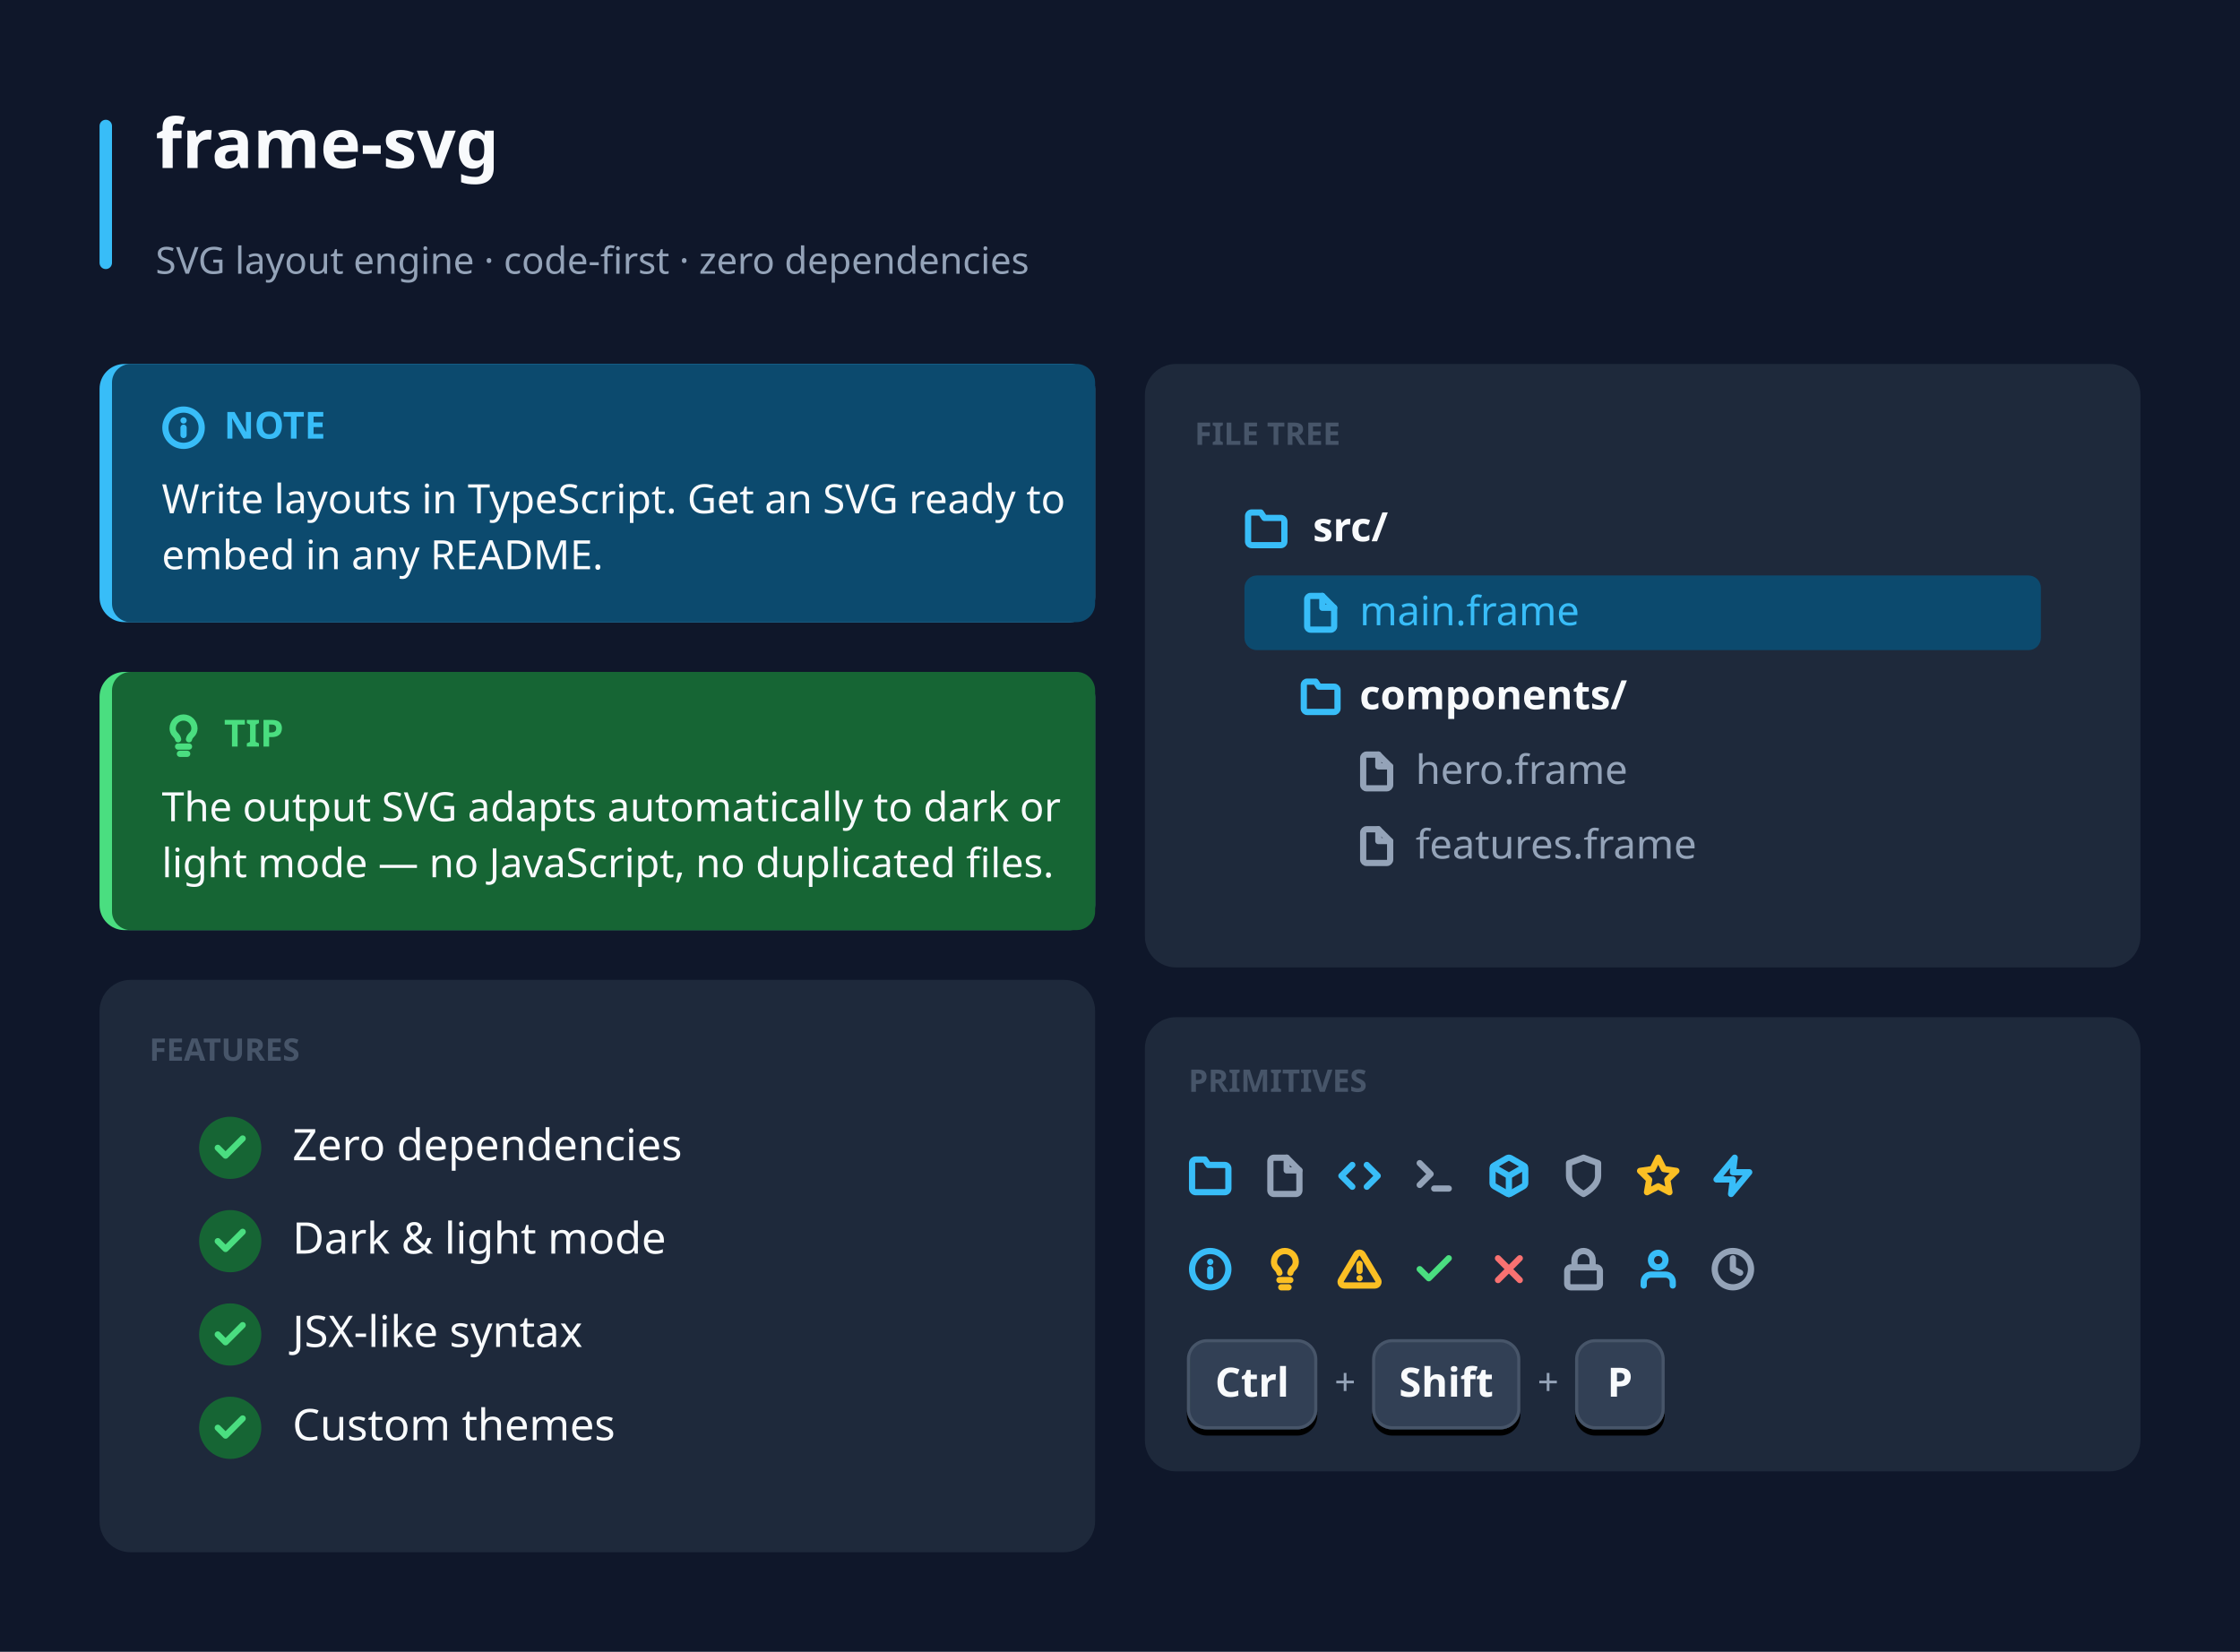
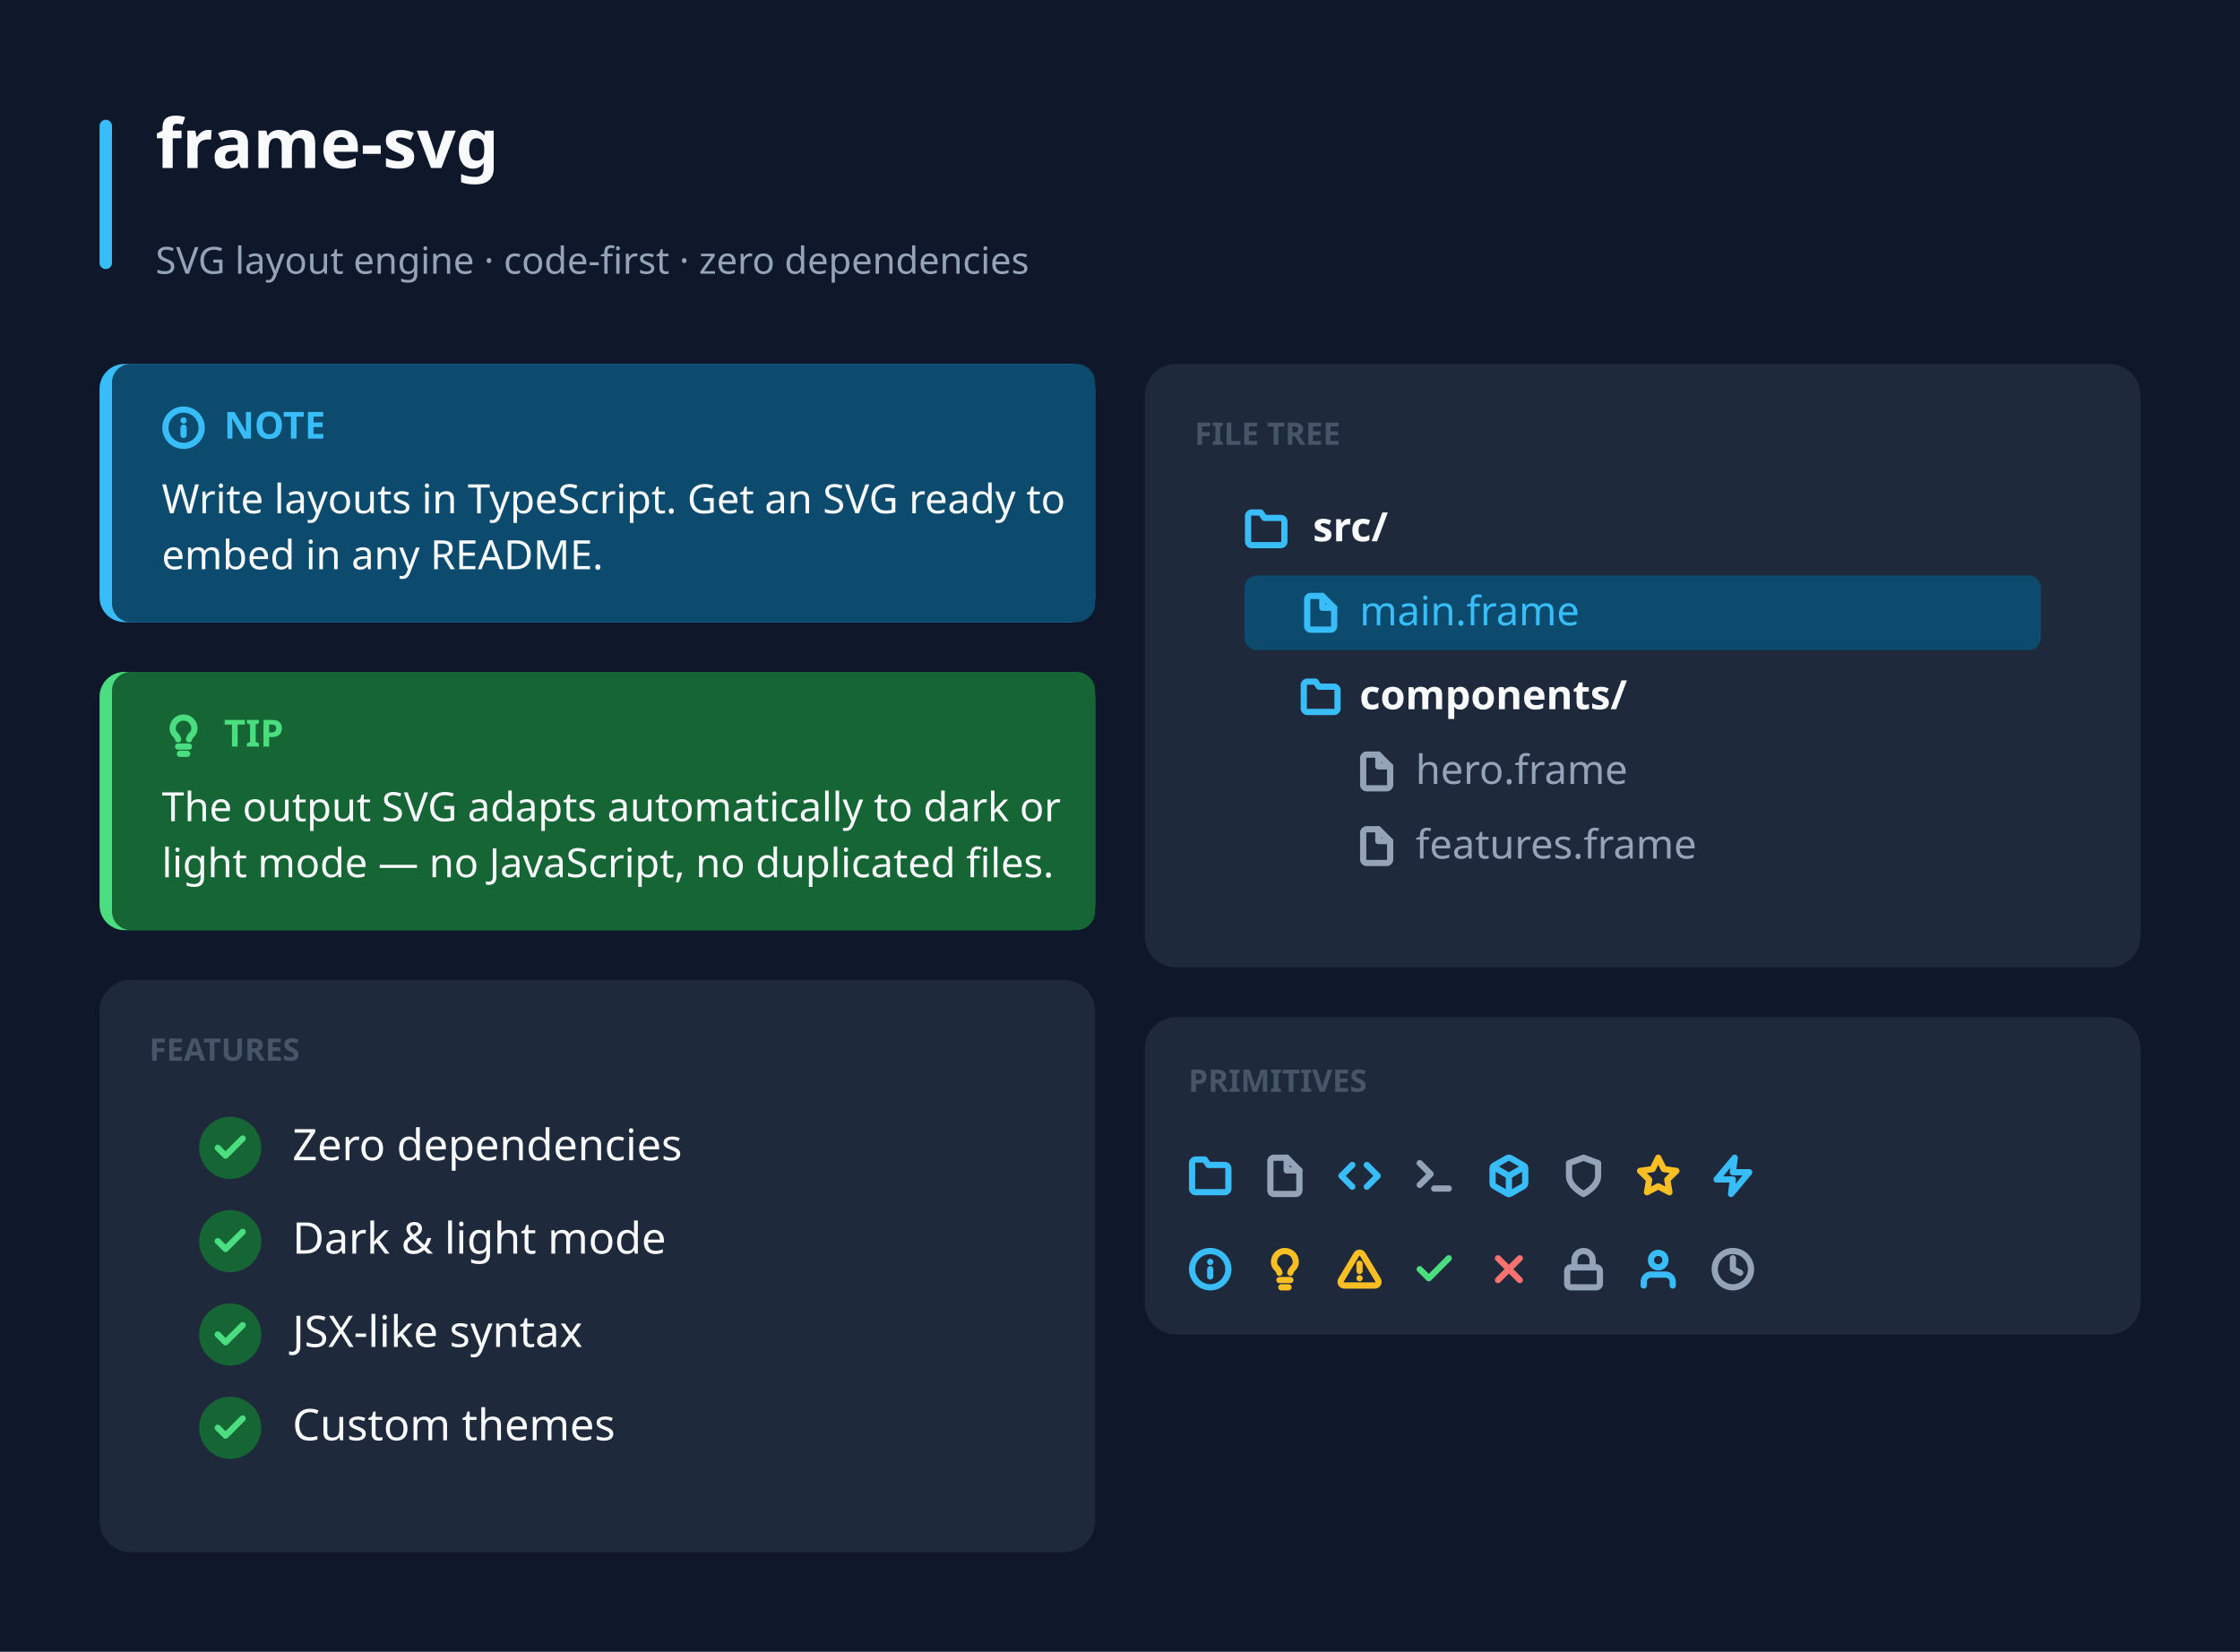
<svg xmlns="http://www.w3.org/2000/svg" viewBox="0 0 720 531" width="100%" style="max-width:720px">
  <style>
    .f-bg { fill: #0f172a; }
    .s-bg { stroke: #0f172a; }
    .f-surface { fill: #1e293b; }
    .s-surface { stroke: #1e293b; }
    .f-raised { fill: #334155; }
    .s-raised { stroke: #334155; }
    .f-subtle { fill: #475569; }
    .s-subtle { stroke: #475569; }
    .f-text { fill: #f8fafc; }
    .s-text { stroke: #f8fafc; }
    .f-muted { fill: #94a3b8; }
    .s-muted { stroke: #94a3b8; }
    .f-faint { fill: #475569; }
    .s-faint { stroke: #475569; }
    .f-accent { fill: #38bdf8; }
    .s-accent { stroke: #38bdf8; }
    .f-success { fill: #4ade80; }
    .s-success { stroke: #4ade80; }
    .f-warning { fill: #fbbf24; }
    .s-warning { stroke: #fbbf24; }
    .f-danger { fill: #f87171; }
    .s-danger { stroke: #f87171; }
    .f-accentBg { fill: #0c4a6e; }
    .s-accentBg { stroke: #0c4a6e; }
    .f-successBg { fill: #166534; }
    .s-successBg { stroke: #166534; }
    .f-warningBg { fill: #78350f; }
    .s-warningBg { stroke: #78350f; }
    .f-dangerBg { fill: #7f1d1d; }
    .s-dangerBg { stroke: #7f1d1d; }
    @media (prefers-color-scheme: light) {
      .f-bg { fill: #ffffff; }
      .s-bg { stroke: #ffffff; }
      .f-surface { fill: #f1f5f9; }
      .s-surface { stroke: #f1f5f9; }
      .f-raised { fill: #e2e8f0; }
      .s-raised { stroke: #e2e8f0; }
      .f-subtle { fill: #cbd5e1; }
      .s-subtle { stroke: #cbd5e1; }
      .f-text { fill: #0f172a; }
      .s-text { stroke: #0f172a; }
      .f-muted { fill: #64748b; }
      .s-muted { stroke: #64748b; }
      .f-faint { fill: #94a3b8; }
      .s-faint { stroke: #94a3b8; }
      .f-accent { fill: #0284c7; }
      .s-accent { stroke: #0284c7; }
      .f-success { fill: #16a34a; }
      .s-success { stroke: #16a34a; }
      .f-warning { fill: #d97706; }
      .s-warning { stroke: #d97706; }
      .f-danger { fill: #dc2626; }
      .s-danger { stroke: #dc2626; }
      .f-accentBg { fill: #e0f2fe; }
      .s-accentBg { stroke: #e0f2fe; }
      .f-successBg { fill: #dcfce7; }
      .s-successBg { stroke: #dcfce7; }
      .f-warningBg { fill: #fef3c7; }
      .s-warningBg { stroke: #fef3c7; }
      .f-dangerBg { fill: #fee2e2; }
      .s-dangerBg { stroke: #fee2e2; }
    }
  </style>
-   <defs>
-     <filter id="fd1_1" x="-20%" y="-20%" width="140%" height="140%">
-       <feDropShadow dx="0" dy="2" stdDeviation="0" flood-color="$subtle" />
-     </filter>
-     <filter id="fd1_2" x="-20%" y="-20%" width="140%" height="140%">
-       <feDropShadow dx="0" dy="2" stdDeviation="0" flood-color="$subtle" />
-     </filter>
-     <filter id="fd1_3" x="-20%" y="-20%" width="140%" height="140%">
-       <feDropShadow dx="0" dy="2" stdDeviation="0" flood-color="$subtle" />
-     </filter>
-   </defs>
  <g transform="translate(0, 0)">
    <rect width="720" height="531" class="f-bg" />
    <g transform="translate(32, 32)">
      <g transform="translate(0, 0)">
        <g transform="translate(0, 6.5)">
          <rect width="4" height="48" rx="2" class="f-accent" />
        </g>
        <g transform="translate(18, 0)">
          <g transform="translate(0, 0)">
            <text font-size="22" font-weight="700" font-family="system-ui, sans-serif" text-anchor="start" class="f-text">
              <tspan x="0" dy="22">frame-svg</tspan>
            </text>
          </g>
          <g transform="translate(0, 44)">
            <text font-size="12" font-weight="normal" font-family="system-ui, sans-serif" text-anchor="start" class="f-muted">
              <tspan x="0" dy="12">SVG layout engine · code-first · zero dependencies</tspan>
            </text>
          </g>
        </g>
      </g>
      <g transform="translate(0, 85)">
        <g transform="translate(0, 0)">
          <g transform="translate(0, 0)">
            <rect width="320" height="83" rx="8" class="f-accent" />
            <g transform="translate(4, 0)">
              <rect width="316" height="83" rx="6" class="f-accentBg" />
              <g transform="translate(16, 12)">
                <g transform="translate(0, 0)">
                  <g transform="translate(0, 1.5) scale(0.5833333)" class="s-accent" stroke-width="3.429" stroke-linecap="round" stroke-linejoin="round">
                    <path d="M12 22a10 10 0 1 1 0-20 10 10 0 0 1 0 20" fill="none" />
                    <path d="M12 16v-4" fill="none" />
                    <path d="M12 8h.01" fill="none" />
                  </g>
                  <g transform="translate(20, 0)">
                    <text font-size="12" font-weight="700" font-family="system-ui, sans-serif" text-anchor="start" class="f-accent">
                      <tspan x="0" dy="12">NOTE</tspan>
                    </text>
                  </g>
                </g>
                <g transform="translate(0, 23)">
                  <text font-size="13" font-weight="normal" font-family="system-ui, sans-serif" text-anchor="start" class="f-text">
                    <tspan x="0" dy="13">Write layouts in TypeScript. Get an SVG ready to</tspan>
                    <tspan x="0" dy="18">embed in any README.</tspan>
                  </text>
                </g>
              </g>
            </g>
          </g>
          <g transform="translate(0, 99)">
            <rect width="320" height="83" rx="8" class="f-success" />
            <g transform="translate(4, 0)">
              <rect width="316" height="83" rx="6" class="f-successBg" />
              <g transform="translate(16, 12)">
                <g transform="translate(0, 0)">
                  <g transform="translate(0, 1.5) scale(0.5833333)" class="s-success" stroke-width="3.429" stroke-linecap="round" stroke-linejoin="round">
                    <path d="M15 14c.2-1 .7-1.7 1.5-2.5 1-.9 1.5-2.2 1.5-3.5A6 6 0 0 0 6 8c0 1 .2 2.2 1.5 3.5.7.7 1.3 1.5 1.5 2.5" fill="none" />
                    <path d="M9 18h6" fill="none" />
                    <path d="M10 22h4" fill="none" />
                  </g>
                  <g transform="translate(20, 0)">
                    <text font-size="12" font-weight="700" font-family="system-ui, sans-serif" text-anchor="start" class="f-success">
                      <tspan x="0" dy="12">TIP</tspan>
                    </text>
                  </g>
                </g>
                <g transform="translate(0, 23)">
                  <text font-size="13" font-weight="normal" font-family="system-ui, sans-serif" text-anchor="start" class="f-text">
                    <tspan x="0" dy="13">The output SVG adapts automatically to dark or</tspan>
                    <tspan x="0" dy="18">light mode — no JavaScript, no duplicated files.</tspan>
                  </text>
                </g>
              </g>
            </g>
          </g>
          <g transform="translate(0, 198)">
            <rect width="320" height="184" rx="10" class="f-surface" />
            <g transform="translate(16, 16)">
              <text font-size="10" font-weight="700" font-family="system-ui, sans-serif" text-anchor="start" class="f-faint">
                <tspan x="0" dy="10">FEATURES</tspan>
              </text>
            </g>
            <g transform="translate(16, 30)">
              <rect width="288" height="138" rx="10" class="f-surface" />
              <g transform="translate(16, 14)">
                <g transform="translate(0, 0)">
                  <g transform="translate(0, 0)">
                    <rect width="20" height="20" rx="10" class="f-successBg" />
                    <g transform="translate(4, 4) scale(0.5)" class="s-success" stroke-width="4" stroke-linecap="round" stroke-linejoin="round">
                      <path d="M20 6 9 17l-5-5" fill="none" />
                    </g>
                  </g>
                  <g transform="translate(30, 0)">
                    <text font-size="14" font-weight="500" font-family="system-ui, sans-serif" text-anchor="start" class="f-text">
                      <tspan x="0" dy="14">Zero dependencies</tspan>
                    </text>
                  </g>
                </g>
                <g transform="translate(0, 30)">
                  <g transform="translate(0, 0)">
                    <rect width="20" height="20" rx="10" class="f-successBg" />
                    <g transform="translate(4, 4) scale(0.5)" class="s-success" stroke-width="4" stroke-linecap="round" stroke-linejoin="round">
                      <path d="M20 6 9 17l-5-5" fill="none" />
                    </g>
                  </g>
                  <g transform="translate(30, 0)">
                    <text font-size="14" font-weight="500" font-family="system-ui, sans-serif" text-anchor="start" class="f-text">
                      <tspan x="0" dy="14">Dark &amp; light mode</tspan>
                    </text>
                  </g>
                </g>
                <g transform="translate(0, 60)">
                  <g transform="translate(0, 0)">
                    <rect width="20" height="20" rx="10" class="f-successBg" />
                    <g transform="translate(4, 4) scale(0.5)" class="s-success" stroke-width="4" stroke-linecap="round" stroke-linejoin="round">
                      <path d="M20 6 9 17l-5-5" fill="none" />
                    </g>
                  </g>
                  <g transform="translate(30, 0)">
                    <text font-size="14" font-weight="500" font-family="system-ui, sans-serif" text-anchor="start" class="f-text">
                      <tspan x="0" dy="14">JSX-like syntax</tspan>
                    </text>
                  </g>
                </g>
                <g transform="translate(0, 90)">
                  <g transform="translate(0, 0)">
                    <rect width="20" height="20" rx="10" class="f-successBg" />
                    <g transform="translate(4, 4) scale(0.5)" class="s-success" stroke-width="4" stroke-linecap="round" stroke-linejoin="round">
                      <path d="M20 6 9 17l-5-5" fill="none" />
                    </g>
                  </g>
                  <g transform="translate(30, 0)">
                    <text font-size="14" font-weight="500" font-family="system-ui, sans-serif" text-anchor="start" class="f-text">
                      <tspan x="0" dy="14">Custom themes</tspan>
                    </text>
                  </g>
                </g>
              </g>
            </g>
          </g>
        </g>
        <g transform="translate(336, 0)">
          <g transform="translate(0, 0)">
            <rect width="320" height="194" rx="10" class="f-surface" />
            <g transform="translate(16, 16)">
              <text font-size="10" font-weight="700" font-family="system-ui, sans-serif" text-anchor="start" class="f-faint">
                <tspan x="0" dy="10">FILE TREE</tspan>
              </text>
            </g>
            <g transform="translate(16, 30)">
              <rect width="288" height="148" rx="10" class="f-surface" />
              <g transform="translate(16, 14)">
                <g transform="translate(0, 0)">
                  <g transform="translate(0, 2) scale(0.5833333)" class="s-accent" stroke-width="3.429" stroke-linecap="round" stroke-linejoin="round">
                    <path d="M22 19a2 2 0 0 1-2 2H4a2 2 0 0 1-2-2V5a2 2 0 0 1 2-2h5l2 3h9a2 2 0 0 1 2 2z" fill="none" />
                  </g>
                  <g transform="translate(22, 0)">
                    <text font-size="13" font-weight="700" font-family="system-ui, sans-serif" text-anchor="start" class="f-text">
                      <tspan x="0" dy="13">src/</tspan>
                    </text>
                  </g>
                </g>
                <g transform="translate(0, 24)">
                  <rect width="256" height="24" rx="4" class="f-accentBg" />
                  <g transform="translate(0, 3)">
                    <g transform="translate(0, 9)" />
                    <g transform="translate(18, 2.5) scale(0.5416667)" class="s-accent" stroke-width="3.692" stroke-linecap="round" stroke-linejoin="round">
                      <path d="M13 2H6a2 2 0 0 0-2 2v16a2 2 0 0 0 2 2h12a2 2 0 0 0 2-2V9z" fill="none" />
                      <path d="M13 2v7h7" fill="none" />
                    </g>
                    <g transform="translate(37, 0)">
                      <text font-size="13" font-weight="400" font-family="system-ui, sans-serif" text-anchor="start" class="f-accent">
                        <tspan x="0" dy="13">main.frame</tspan>
                      </text>
                    </g>
                  </g>
                </g>
                <g transform="translate(0, 54)">
                  <g transform="translate(0, 9)" />
                  <g transform="translate(18, 2.5) scale(0.5416667)" class="s-accent" stroke-width="3.692" stroke-linecap="round" stroke-linejoin="round">
                    <path d="M22 19a2 2 0 0 1-2 2H4a2 2 0 0 1-2-2V5a2 2 0 0 1 2-2h5l2 3h9a2 2 0 0 1 2 2z" fill="none" />
                  </g>
                  <g transform="translate(37, 0)">
                    <text font-size="13" font-weight="600" font-family="system-ui, sans-serif" text-anchor="start" class="f-text">
                      <tspan x="0" dy="13">components/</tspan>
                    </text>
                  </g>
                </g>
                <g transform="translate(0, 78)">
                  <g transform="translate(0, 9)" />
                  <g transform="translate(36, 2.5) scale(0.5416667)" class="s-muted" stroke-width="3.692" stroke-linecap="round" stroke-linejoin="round">
                    <path d="M13 2H6a2 2 0 0 0-2 2v16a2 2 0 0 0 2 2h12a2 2 0 0 0 2-2V9z" fill="none" />
                    <path d="M13 2v7h7" fill="none" />
                  </g>
                  <g transform="translate(55, 0)">
                    <text font-size="13" font-weight="400" font-family="system-ui, sans-serif" text-anchor="start" class="f-muted">
                      <tspan x="0" dy="13">hero.frame</tspan>
                    </text>
                  </g>
                </g>
                <g transform="translate(0, 102)">
                  <g transform="translate(0, 9)" />
                  <g transform="translate(36, 2.5) scale(0.5416667)" class="s-muted" stroke-width="3.692" stroke-linecap="round" stroke-linejoin="round">
                    <path d="M13 2H6a2 2 0 0 0-2 2v16a2 2 0 0 0 2 2h12a2 2 0 0 0 2-2V9z" fill="none" />
                    <path d="M13 2v7h7" fill="none" />
                  </g>
                  <g transform="translate(55, 0)">
                    <text font-size="13" font-weight="400" font-family="system-ui, sans-serif" text-anchor="start" class="f-muted">
                      <tspan x="0" dy="13">features.frame</tspan>
                    </text>
                  </g>
                </g>
              </g>
            </g>
          </g>
          <g transform="translate(0, 210)">
-             <rect width="320" height="146" rx="10" class="f-surface" />
+             <rect width="320" height="102" rx="10" class="f-surface" />
            <g transform="translate(14, 14)">
              <g transform="translate(0, 0)">
                <text font-size="10" font-weight="700" font-family="system-ui, sans-serif" text-anchor="start" class="f-faint">
                  <tspan x="0" dy="10">PRIMITIVES</tspan>
                </text>
              </g>
              <g transform="translate(0, 30)">
                <g transform="translate(0, 0) scale(0.5833333)" class="s-accent" stroke-width="3.429" stroke-linecap="round" stroke-linejoin="round">
                  <path d="M22 19a2 2 0 0 1-2 2H4a2 2 0 0 1-2-2V5a2 2 0 0 1 2-2h5l2 3h9a2 2 0 0 1 2 2z" fill="none" />
                </g>
                <g transform="translate(24, 0) scale(0.5833333)" class="s-muted" stroke-width="3.429" stroke-linecap="round" stroke-linejoin="round">
                  <path d="M13 2H6a2 2 0 0 0-2 2v16a2 2 0 0 0 2 2h12a2 2 0 0 0 2-2V9z" fill="none" />
                  <path d="M13 2v7h7" fill="none" />
                </g>
                <g transform="translate(48, 0) scale(0.5833333)" class="s-accent" stroke-width="3.429" stroke-linecap="round" stroke-linejoin="round">
                  <path d="M16 18l6-6-6-6" fill="none" />
                  <path d="M8 6l-6 6 6 6" fill="none" />
                </g>
                <g transform="translate(72, 0) scale(0.5833333)" class="s-muted" stroke-width="3.429" stroke-linecap="round" stroke-linejoin="round">
                  <path d="M4 17l6-6-6-6" fill="none" />
                  <path d="M12 19h8" fill="none" />
                </g>
                <g transform="translate(96, 0) scale(0.5833333)" class="s-accent" stroke-width="3.429" stroke-linecap="round" stroke-linejoin="round">
                  <path d="M21 16V8a2 2 0 0 0-1-1.73l-7-4a2 2 0 0 0-2 0l-7 4A2 2 0 0 0 3 8v8a2 2 0 0 0 1 1.73l7 4a2 2 0 0 0 2 0l7-4A2 2 0 0 0 21 16z" fill="none" />
                  <path d="M3.27 6.96 12 12.01 20.73 6.96" fill="none" />
                  <path d="M12 22.08V12" fill="none" />
                </g>
                <g transform="translate(120, 0) scale(0.5833333)" class="s-muted" stroke-width="3.429" stroke-linecap="round" stroke-linejoin="round">
                  <path d="M12 22s8-4 8-10V5l-8-3-8 3v7c0 6 8 10 8 10z" fill="none" />
                </g>
                <g transform="translate(144, 0) scale(0.5833333)" class="s-warning" stroke-width="3.429" stroke-linecap="round" stroke-linejoin="round">
                  <path d="M12 2l3.09 6.26L22 9.27l-5 4.87 1.18 6.88L12 17.77l-6.18 3.25L7 14.14 2 9.27l6.91-1.01L12 2z" fill="none" />
                </g>
                <g transform="translate(168, 0) scale(0.5833333)" class="s-accent" stroke-width="3.429" stroke-linecap="round" stroke-linejoin="round">
                  <path d="M13 2 3 14h9l-1 8 10-12h-9l1-8z" fill="none" />
                </g>
              </g>
              <g transform="translate(0, 60)">
                <g transform="translate(0, 0) scale(0.5833333)" class="s-accent" stroke-width="3.429" stroke-linecap="round" stroke-linejoin="round">
                  <path d="M12 22a10 10 0 1 1 0-20 10 10 0 0 1 0 20" fill="none" />
                  <path d="M12 16v-4" fill="none" />
                  <path d="M12 8h.01" fill="none" />
                </g>
                <g transform="translate(24, 0) scale(0.5833333)" class="s-warning" stroke-width="3.429" stroke-linecap="round" stroke-linejoin="round">
                  <path d="M15 14c.2-1 .7-1.7 1.5-2.5 1-.9 1.5-2.2 1.5-3.5A6 6 0 0 0 6 8c0 1 .2 2.2 1.5 3.5.7.7 1.3 1.5 1.5 2.5" fill="none" />
                  <path d="M9 18h6" fill="none" />
                  <path d="M10 22h4" fill="none" />
                </g>
                <g transform="translate(48, 0) scale(0.5833333)" class="s-warning" stroke-width="3.429" stroke-linecap="round" stroke-linejoin="round">
                  <path d="M10.29 3.86 1.82 18a2 2 0 0 0 1.71 3h16.94a2 2 0 0 0 1.71-3L13.71 3.86a2 2 0 0 0-3.42 0z" fill="none" />
                  <path d="M12 9v4" fill="none" />
                  <path d="M12 17h.01" fill="none" />
                </g>
                <g transform="translate(72, 0) scale(0.5833333)" class="s-success" stroke-width="3.429" stroke-linecap="round" stroke-linejoin="round">
                  <path d="M20 6 9 17l-5-5" fill="none" />
                </g>
                <g transform="translate(96, 0) scale(0.5833333)" class="s-danger" stroke-width="3.429" stroke-linecap="round" stroke-linejoin="round">
                  <path d="M18 6 6 18" fill="none" />
                  <path d="M6 6l12 12" fill="none" />
                </g>
                <g transform="translate(120, 0) scale(0.5833333)" class="s-muted" stroke-width="3.429" stroke-linecap="round" stroke-linejoin="round">
                  <path d="M19 11H5a2 2 0 0 0-2 2v7a2 2 0 0 0 2 2h14a2 2 0 0 0 2-2v-7a2 2 0 0 0-2-2z" fill="none" />
                  <path d="M7 11V7a5 5 0 0 1 10 0v4" fill="none" />
                </g>
                <g transform="translate(144, 0) scale(0.5833333)" class="s-accent" stroke-width="3.429" stroke-linecap="round" stroke-linejoin="round">
                  <path d="M20 21v-2a4 4 0 0 0-4-4H8a4 4 0 0 0-4 4v2" fill="none" />
                  <path d="M12 11a4 4 0 1 0 0-8 4 4 0 0 0 0 8z" fill="none" />
                </g>
                <g transform="translate(168, 0) scale(0.5833333)" class="s-muted" stroke-width="3.429" stroke-linecap="round" stroke-linejoin="round">
                  <path d="M12 22a10 10 0 1 1 0-20 10 10 0 0 1 0 20" fill="none" />
                  <path d="M12 6v6l4 2" fill="none" />
                </g>
              </g>
-               <g transform="translate(0, 90)">
-                 <g transform="translate(0, 0)">
-                   <rect width="40.93" height="28" rx="6" filter="url(#fd1_1)" class="f-raised s-subtle" stroke-width="1" />
-                   <g transform="translate(10, 5)">
-                     <text font-size="13" font-weight="600" font-family="system-ui, sans-serif" text-anchor="middle" class="f-text">
-                       <tspan x="10.465" dy="13">Ctrl</tspan>
-                     </text>
-                   </g>
-                 </g>
-                 <g transform="translate(40.93, 5.5)">
-                   <g transform="translate(6, 0)">
-                     <text font-size="12" font-weight="normal" font-family="system-ui, sans-serif" text-anchor="start" class="f-muted">
-                       <tspan x="0" dy="12">+</tspan>
-                     </text>
-                   </g>
-                 </g>
-                 <g transform="translate(59.53, 0)">
-                   <rect width="46.65" height="28" rx="6" filter="url(#fd1_2)" class="f-raised s-subtle" stroke-width="1" />
-                   <g transform="translate(10, 5)">
-                     <text font-size="13" font-weight="600" font-family="system-ui, sans-serif" text-anchor="middle" class="f-text">
-                       <tspan x="13.325" dy="13">Shift</tspan>
-                     </text>
-                   </g>
-                 </g>
-                 <g transform="translate(106.18, 5.5)">
-                   <g transform="translate(6, 0)">
-                     <text font-size="12" font-weight="normal" font-family="system-ui, sans-serif" text-anchor="start" class="f-muted">
-                       <tspan x="0" dy="12">+</tspan>
-                     </text>
-                   </g>
-                 </g>
-                 <g transform="translate(124.78, 0)">
-                   <rect width="27.8" height="28" rx="6" filter="url(#fd1_3)" class="f-raised s-subtle" stroke-width="1" />
-                   <g transform="translate(10, 5)">
-                     <text font-size="13" font-weight="600" font-family="system-ui, sans-serif" text-anchor="middle" class="f-text">
-                       <tspan x="3.9" dy="13">P</tspan>
-                     </text>
-                   </g>
-                 </g>
-               </g>
            </g>
          </g>
        </g>
      </g>
    </g>
  </g>
</svg>
